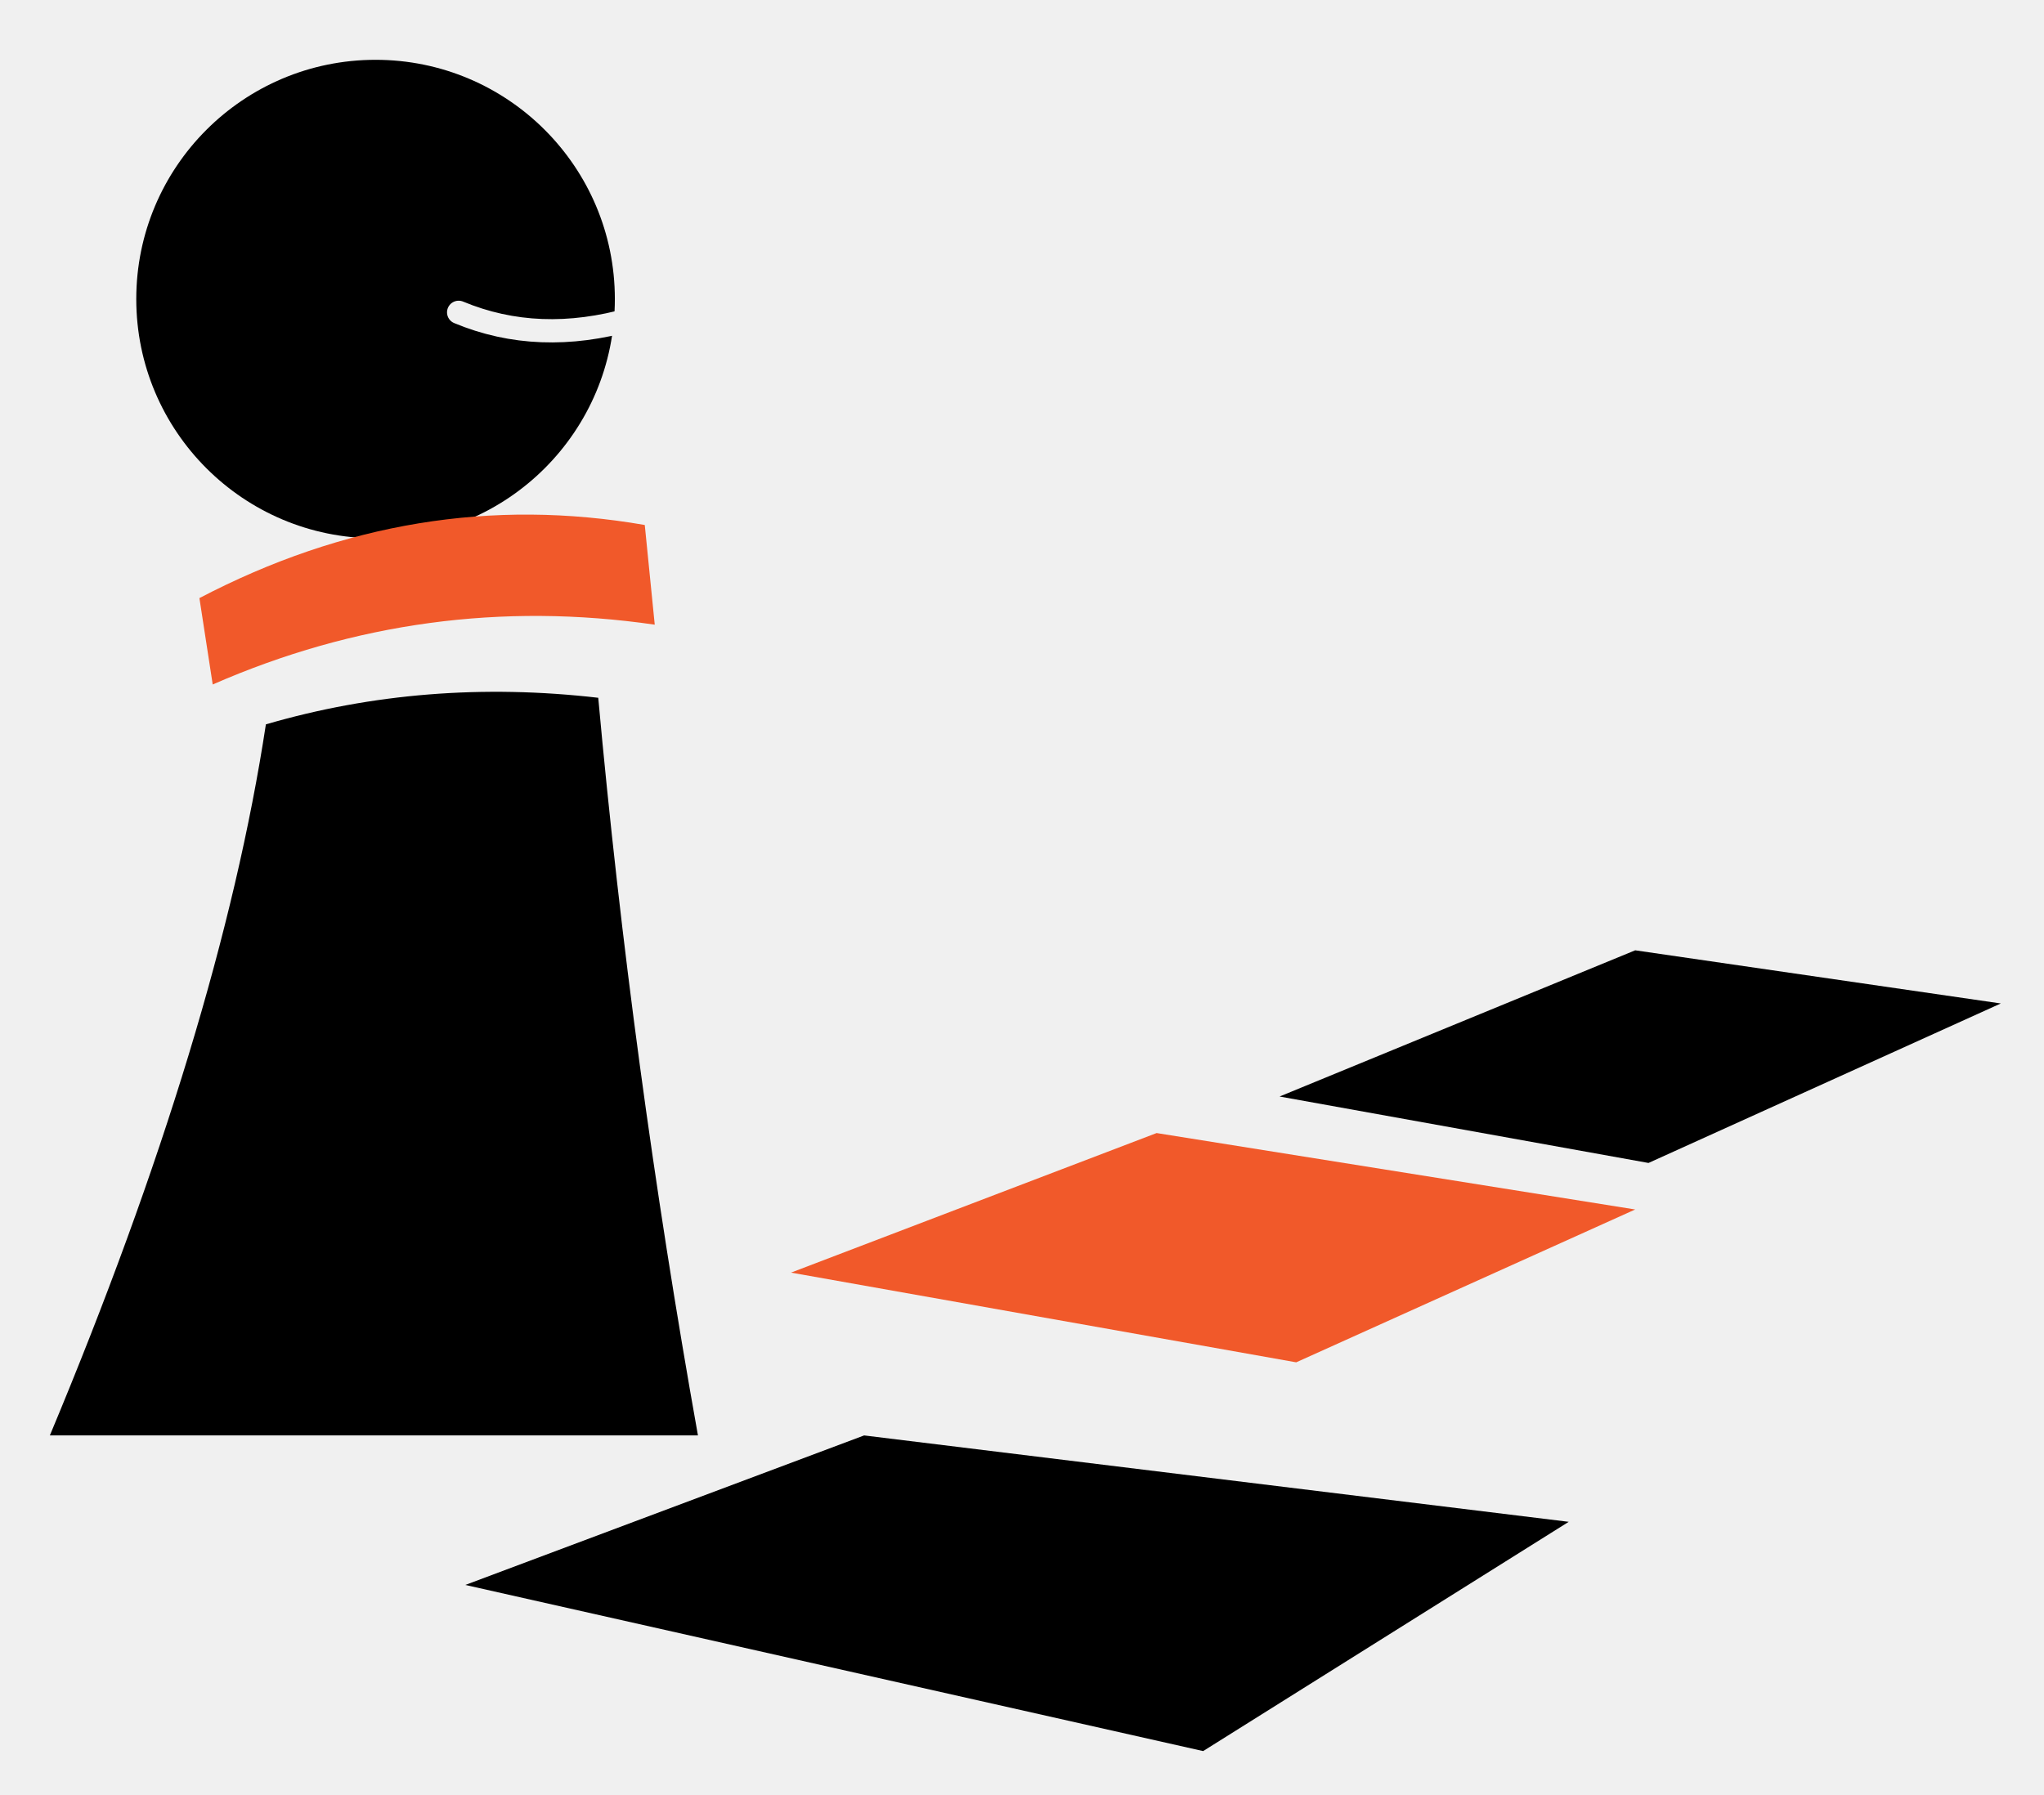
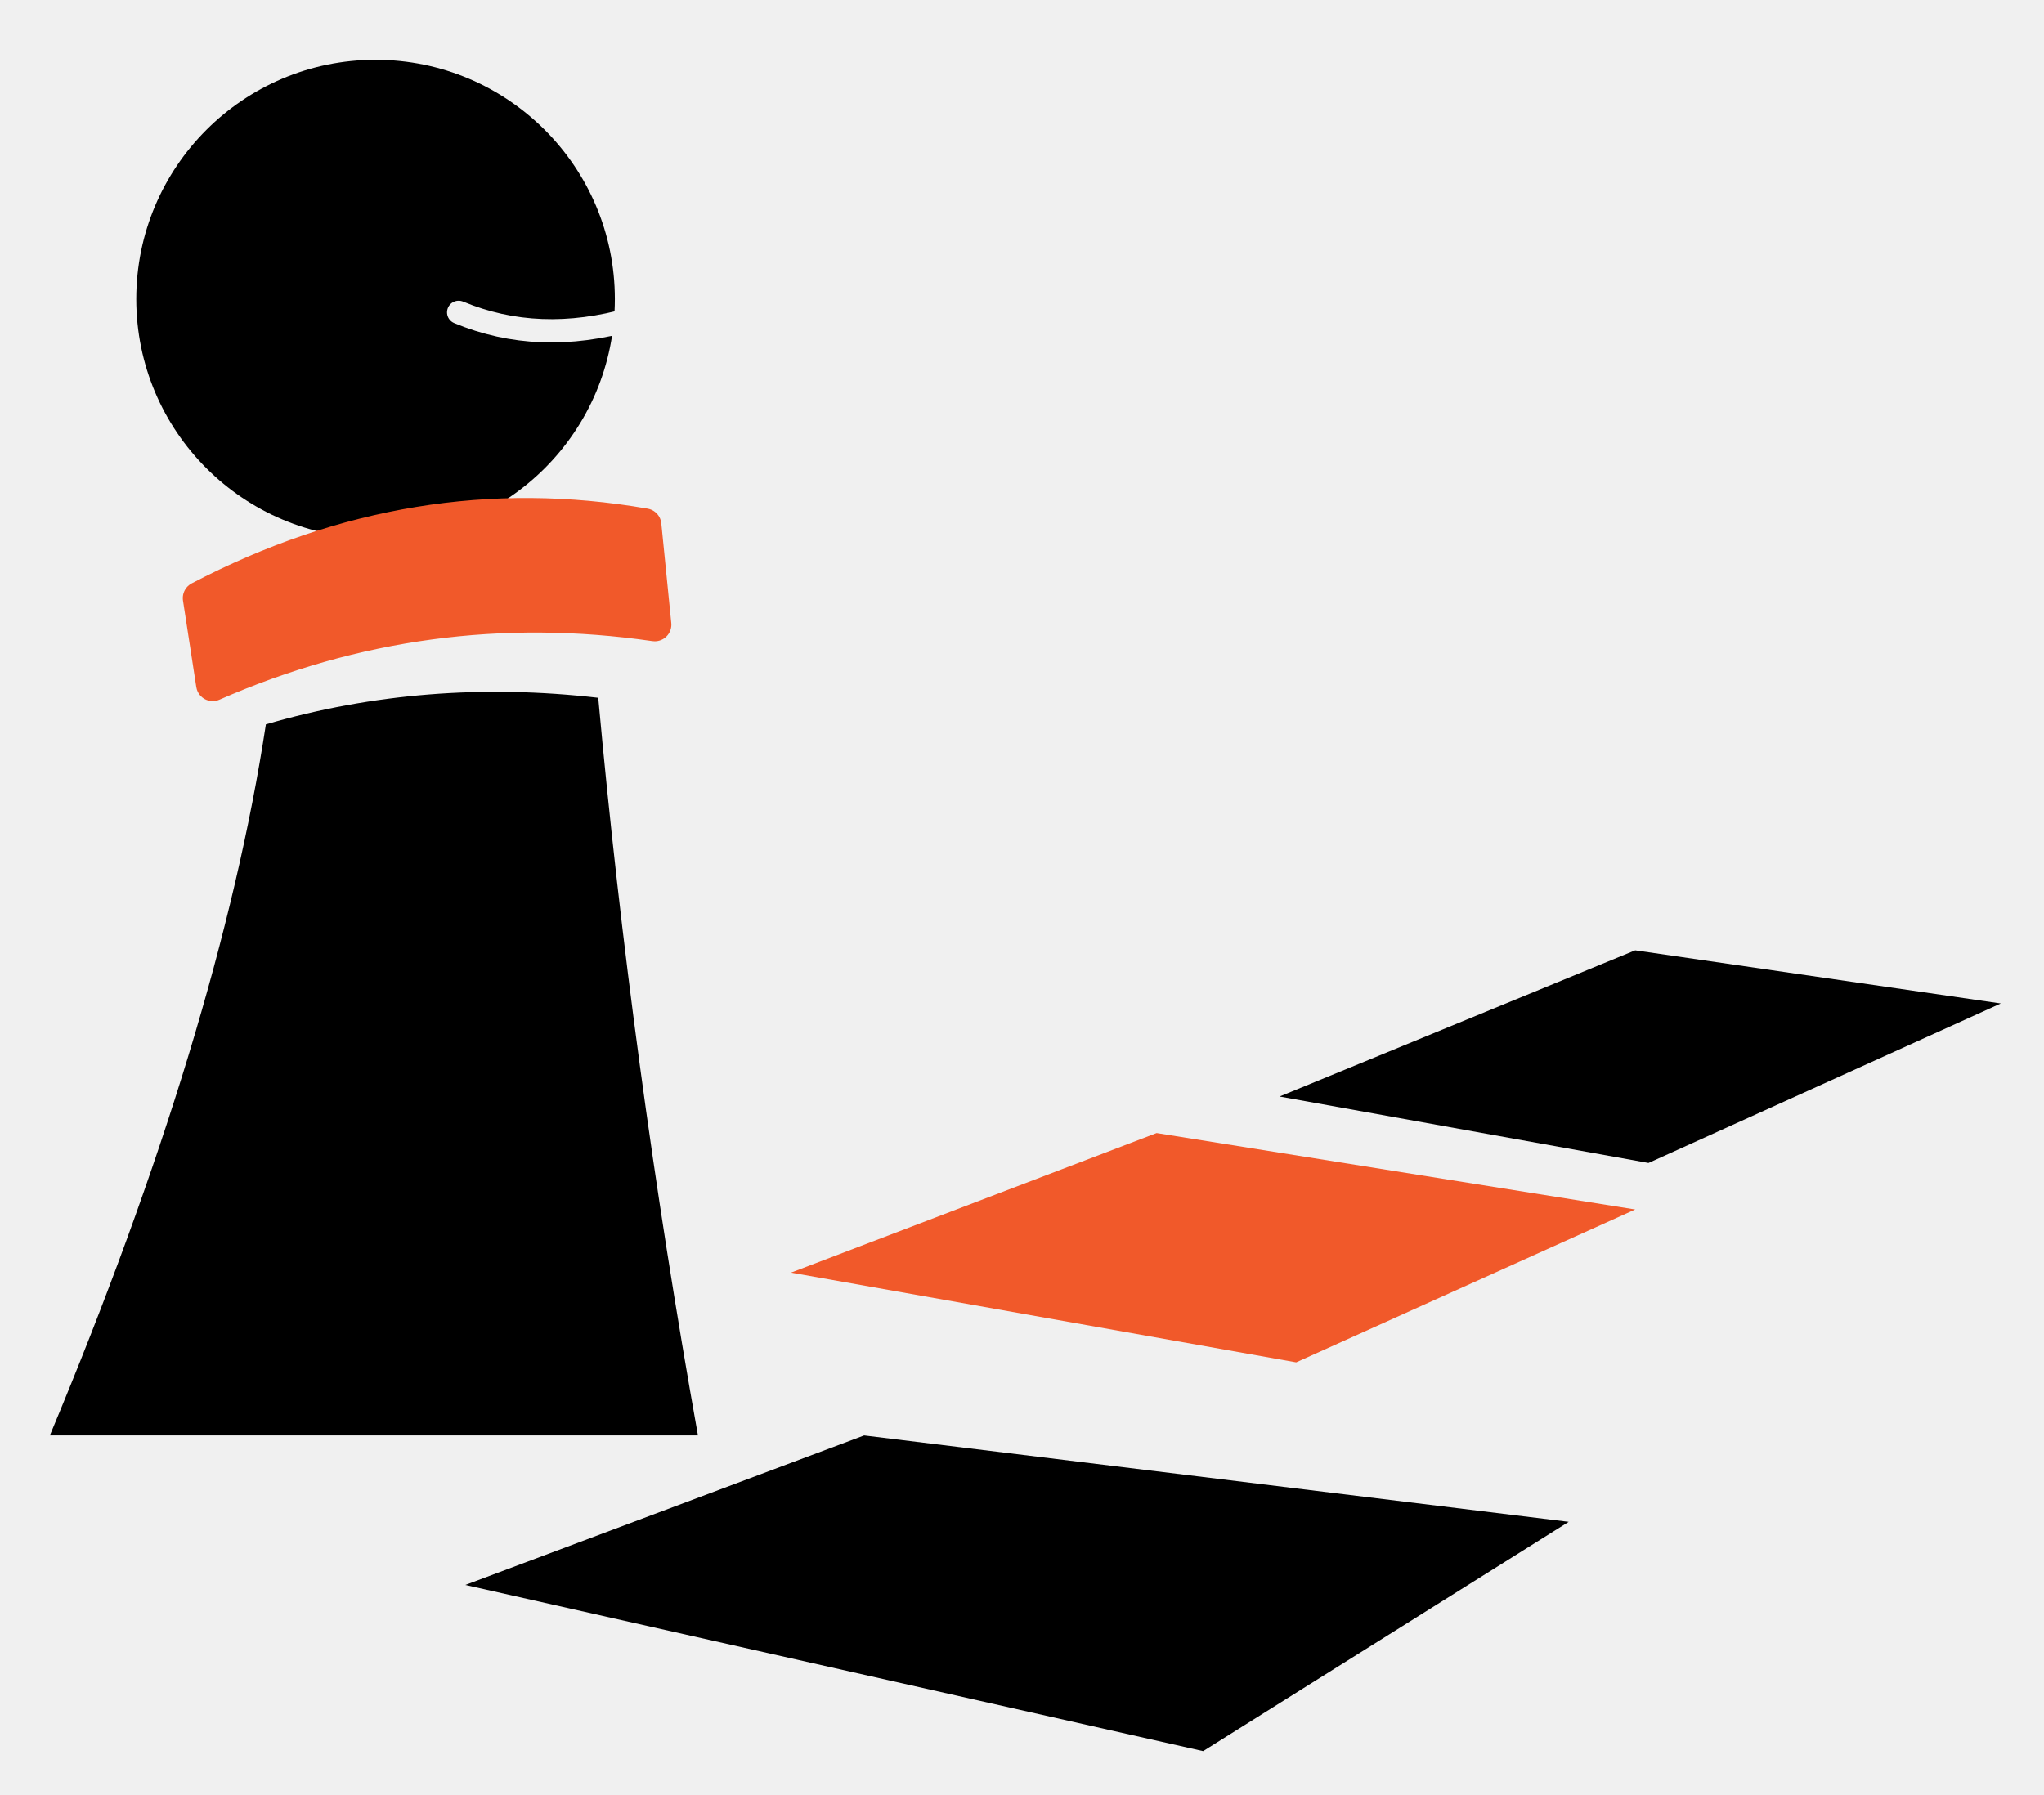
<svg xmlns="http://www.w3.org/2000/svg" viewBox="330 20 615 540" role="img" aria-label="Chathuram pawn mascot">
  <defs>
    <mask id="m-head" maskUnits="userSpaceOnUse" x="0" y="0" width="1000" height="600">
      <rect width="1000" height="600" fill="#fff" />
      <path d="M468 114 q24 10 52 2" fill="none" stroke="#000" stroke-width="7" stroke-linecap="round" />
    </mask>
  </defs>
  <path d="M715 350 L822 306 L932 322 L826 370 Z" fill="#000" />
  <path d="M568 403 L678 361 L822 384 L720 430 Z" fill="#F1592A" />
  <path d="M470 497 L590 452 L802 478 L692 547 Z" fill="#000" />
  <circle cx="443" cy="110" r="72" fill="#000" mask="url(#m-head)" />
-   <path d="M390 200 Q455 166 524 178 L527 208 Q458 198 394 226 Z" fill="#F1592A" />
+   <path d="M390 200 Q455 166 524 178 L527 208 Q458 198 394 226 Z" fill="#F1592A" stroke="#F1592A" stroke-width="10" stroke-linejoin="round" />
  <path d="M410 238 Q458 224 510 230 Q520 340 540 452 L345 452 Q396 330 410 238 Z" fill="#000" />
</svg>
